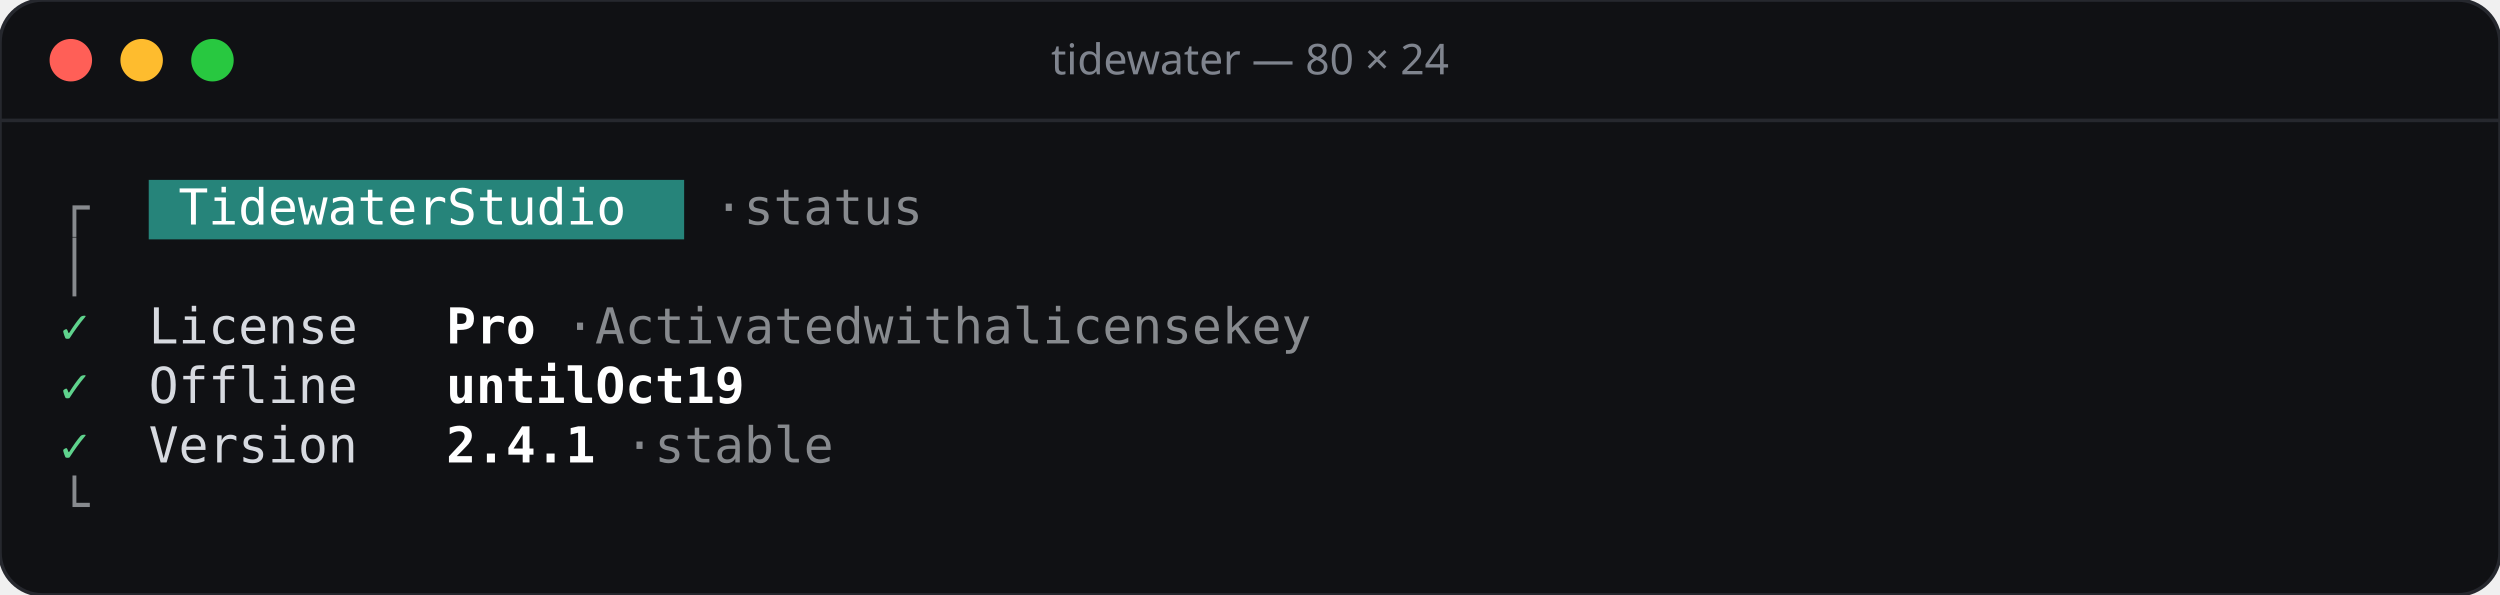
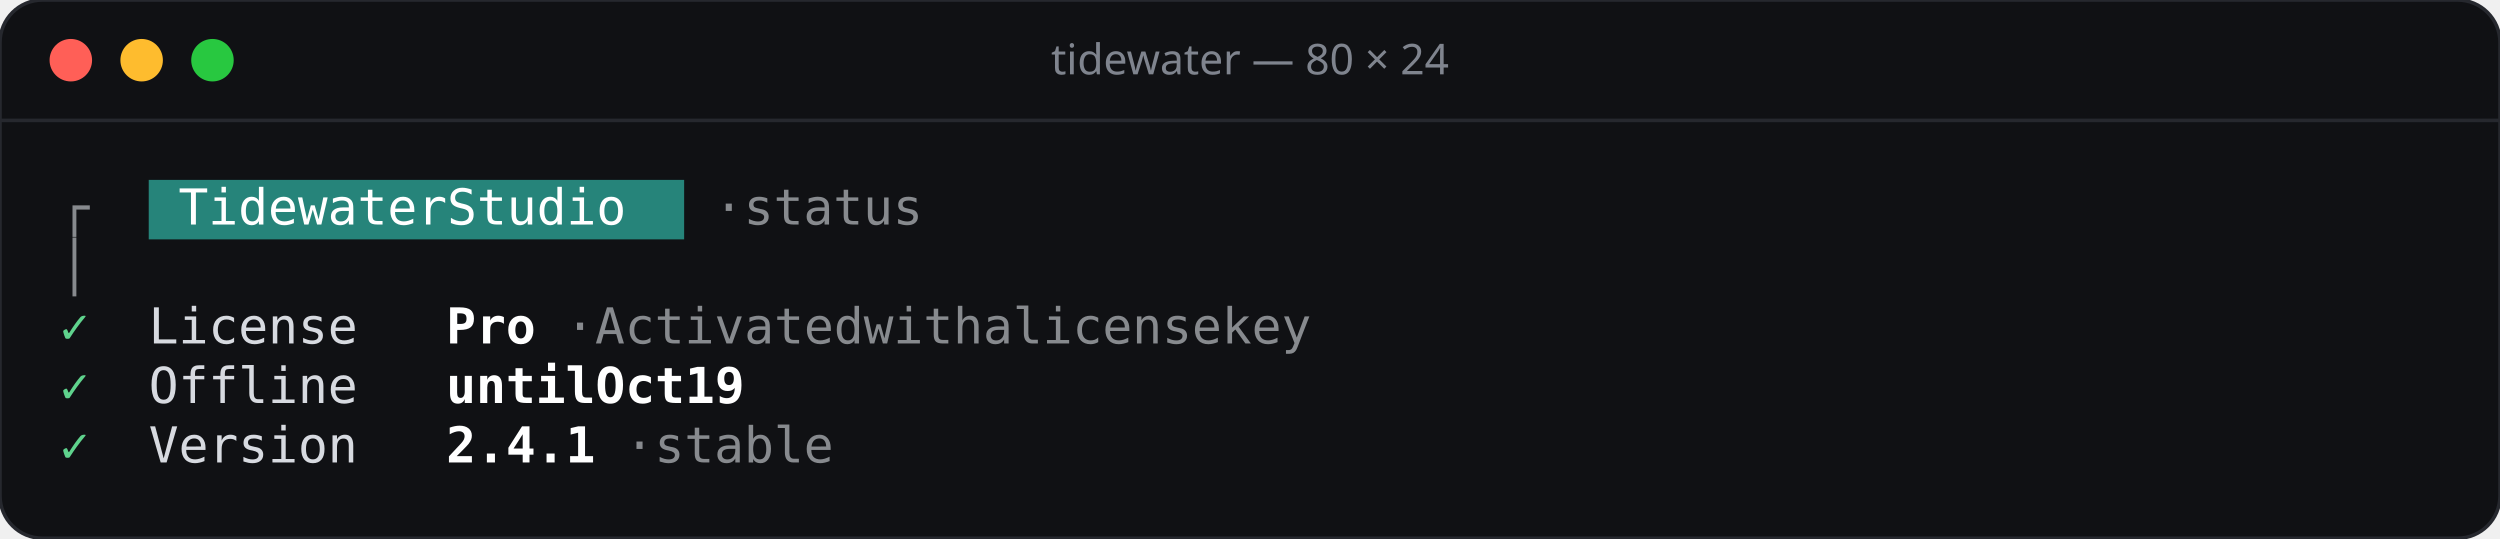
- <svg xmlns="http://www.w3.org/2000/svg" width="706" height="168" viewBox="0 0 706 168">
-   <rect width="706" height="168" rx="12" fill="#101114" stroke="#26282e" />
+ <svg xmlns="http://www.w3.org/2000/svg" width="706" height="152" viewBox="0 0 706 152">
+   <rect width="706" height="152" rx="12" fill="#101114" stroke="#26282e" />
  <line x1="0" y1="34" x2="706" y2="34" stroke="#26282e" />
  <circle cx="20" cy="17" r="6" fill="#ff5f57" />
  <circle cx="40" cy="17" r="6" fill="#febc2e" />
  <circle cx="60" cy="17" r="6" fill="#28c840" />
  <text x="353" y="21" text-anchor="middle" font-family="Rubik, system-ui, sans-serif" font-size="12" font-weight="500" fill="#7f848e">tidewater — 80 × 24</text>
  <g font-family="'JetBrains Mono', ui-monospace, monospace" font-size="14">
    <rect x="42.0" y="50.8" width="151.2" height="16.8" fill="#26847a" />
    <text x="16.8" y="63.4" fill="#878a8e">┌</text>
    <text x="50.4 58.8 67.2 75.6 84.0 92.4 100.8 109.2 117.6 134.4 142.8 151.2 159.6 168.0 176.4" y="63.4" fill="#ffffff">TidewaterStudio</text>
    <text x="201.6 218.4 226.8 235.2 243.6 252.0 260.4" y="63.4" fill="#878a8e">·status</text>
    <text x="16.8" y="80.2" fill="#878a8e">│</text>
    <text x="16.8" y="97.0" fill="#5fd38d">✓</text>
    <text x="42.0 50.4 58.8 67.2 75.6 84.0 92.4" y="97.0" fill="#d7dae0">License</text>
    <text x="126.0 134.4 142.8" y="97.0" fill="#ffffff" font-weight="600">Pro</text>
    <text x="159.6 176.4 184.8 193.2 201.6 210.0 218.4 226.8 235.2 243.6 260.4 268.8 277.2 285.6 302.4 319.2 327.6 336.0 344.4 352.8 361.2 369.6 386.4 394.8 403.2" y="97.0" fill="#878a8e">·Activatedwithalicensekey</text>
    <text x="16.8" y="113.8" fill="#5fd38d">✓</text>
    <text x="42.0 50.4 58.8 67.2 75.6 84.0 92.4" y="113.8" fill="#d7dae0">Offline</text>
    <text x="126.0 134.4 142.8 151.2 159.6 176.4 184.8 193.2 210.0 218.4" y="113.8" fill="#ffffff" font-weight="600">untilOct19</text>
    <text x="16.8" y="130.6" fill="#5fd38d">✓</text>
    <text x="42.0 50.4 58.8 67.2 75.6 84.0 92.4" y="130.6" fill="#d7dae0">Version</text>
    <text x="126.0 134.4 142.8 151.2 159.6" y="130.6" fill="#ffffff" font-weight="600">2.4.1</text>
    <text x="176.4 193.2 201.6 210.0 218.4 226.8 235.2" y="130.6" fill="#878a8e">·stable</text>
-     <text x="16.8" y="147.4" fill="#878a8e">└</text>
  </g>
</svg>
